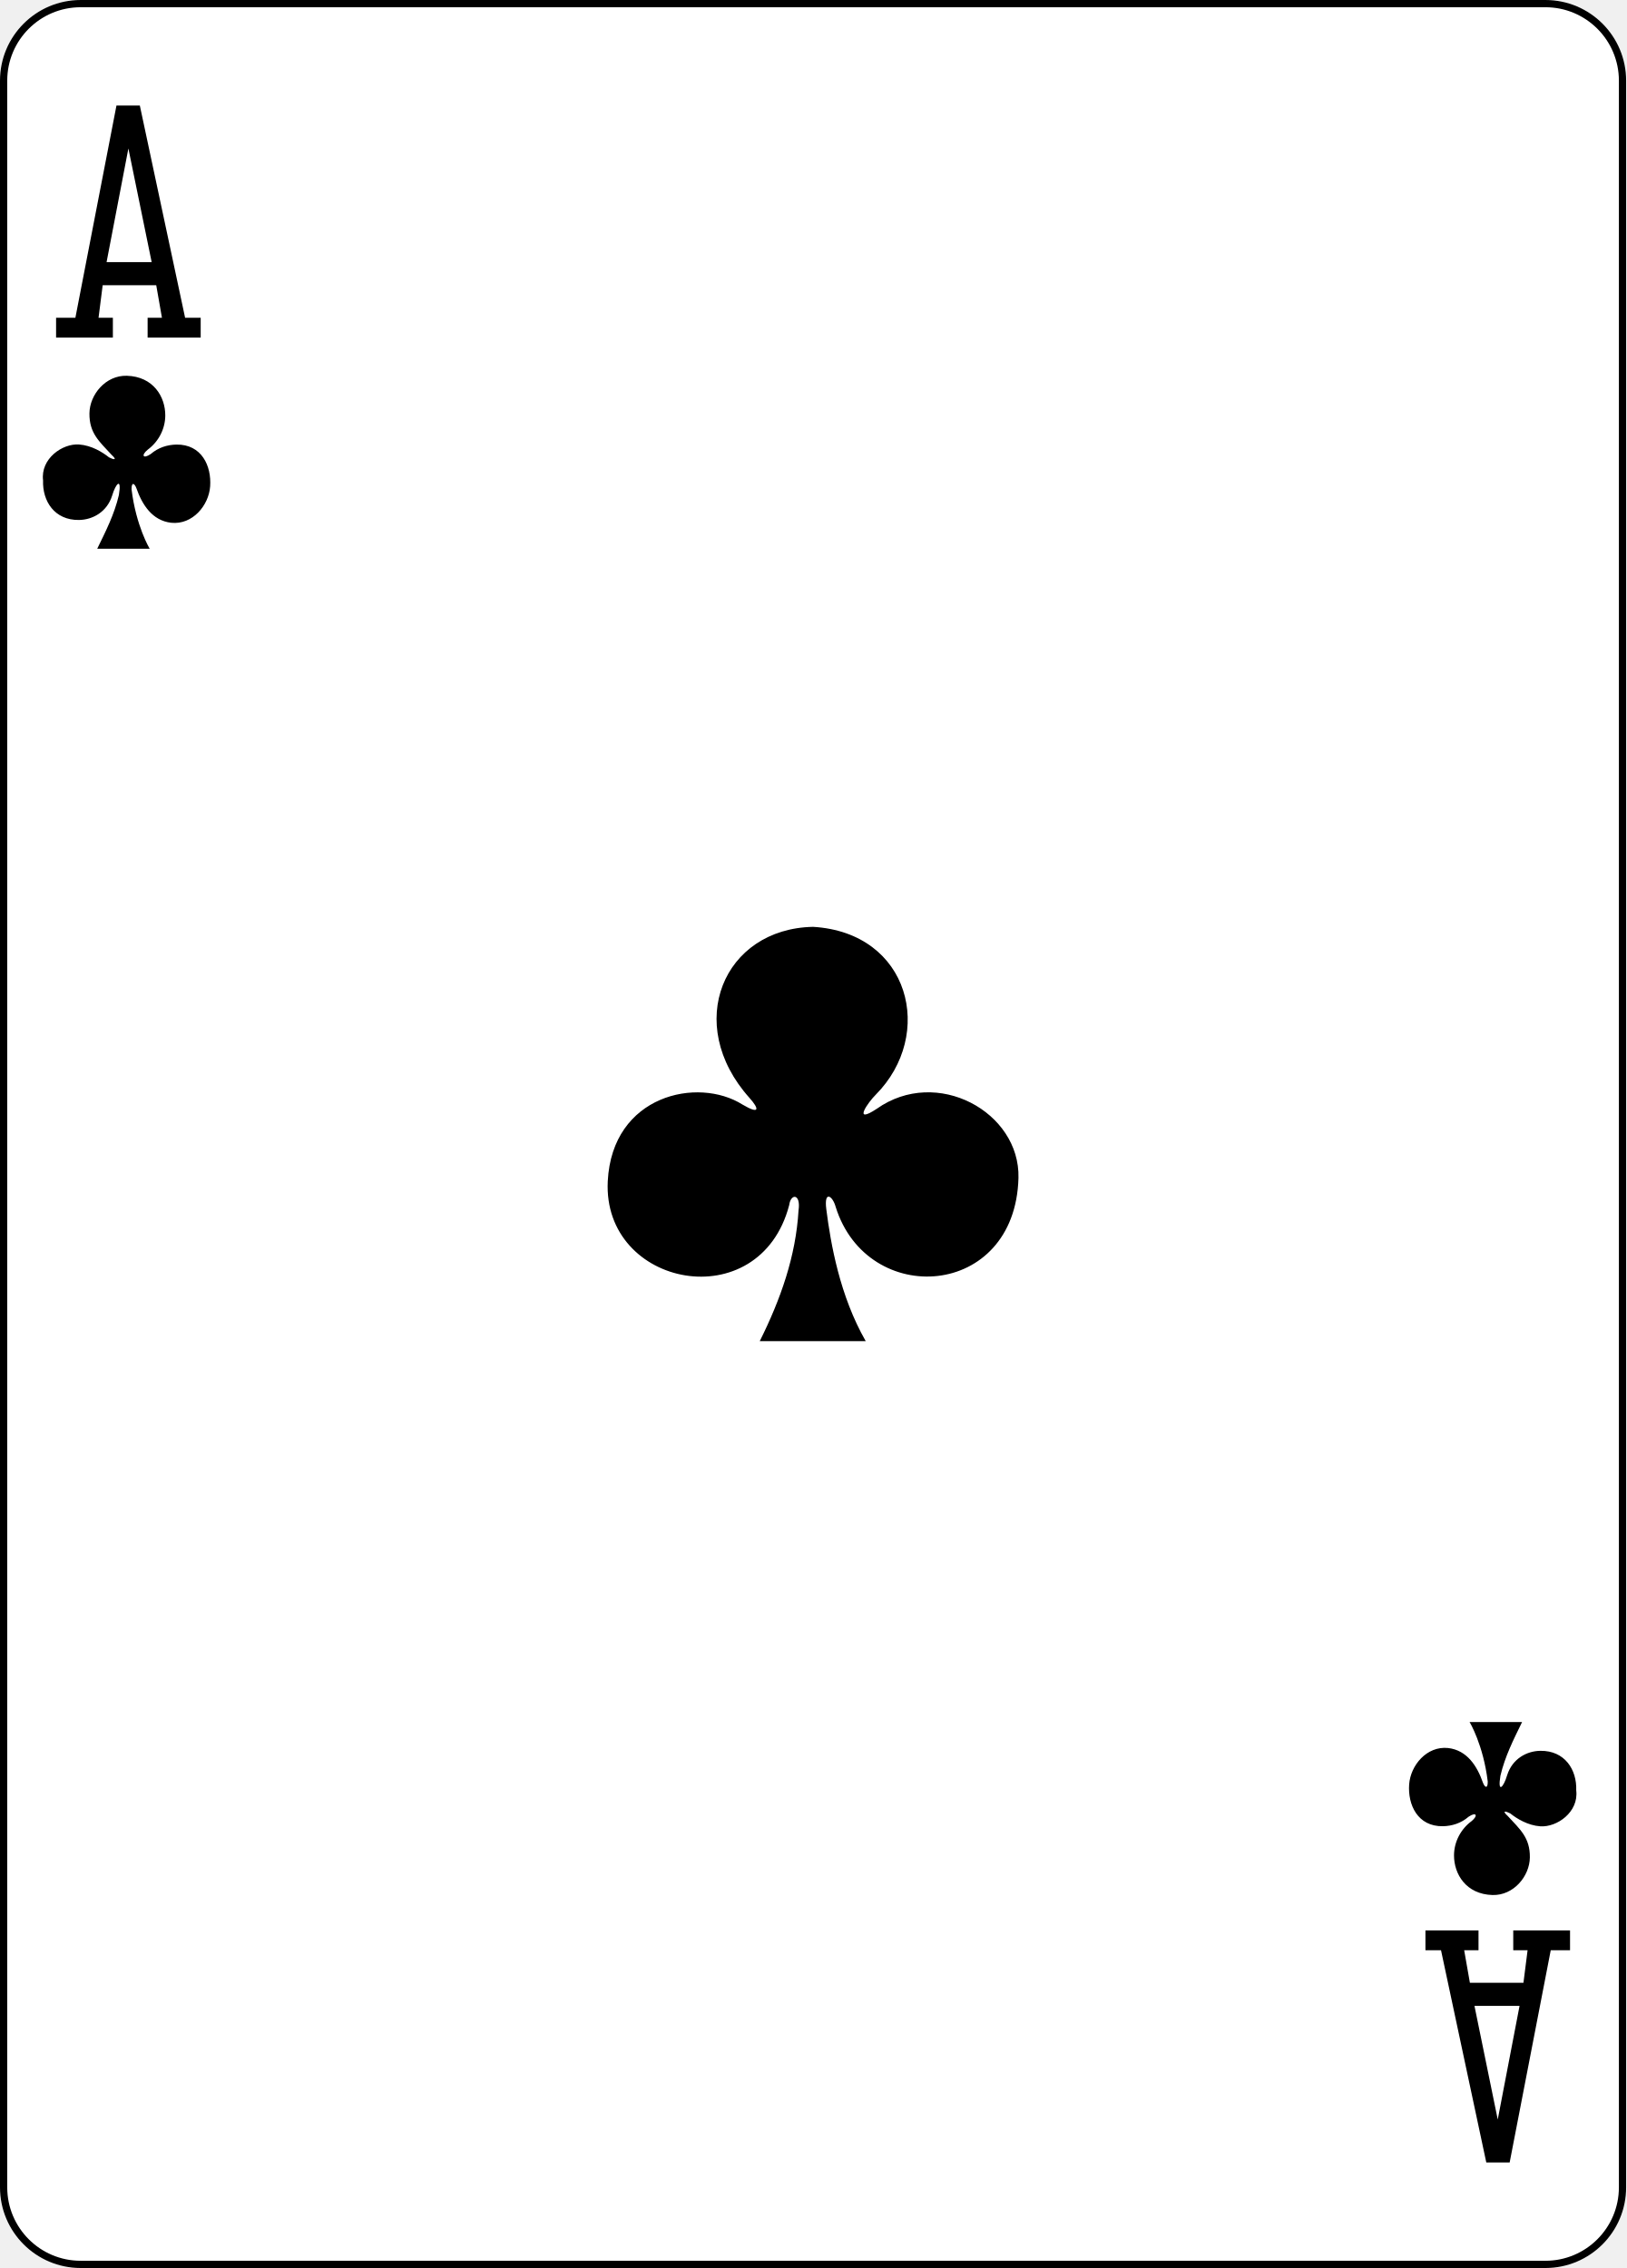
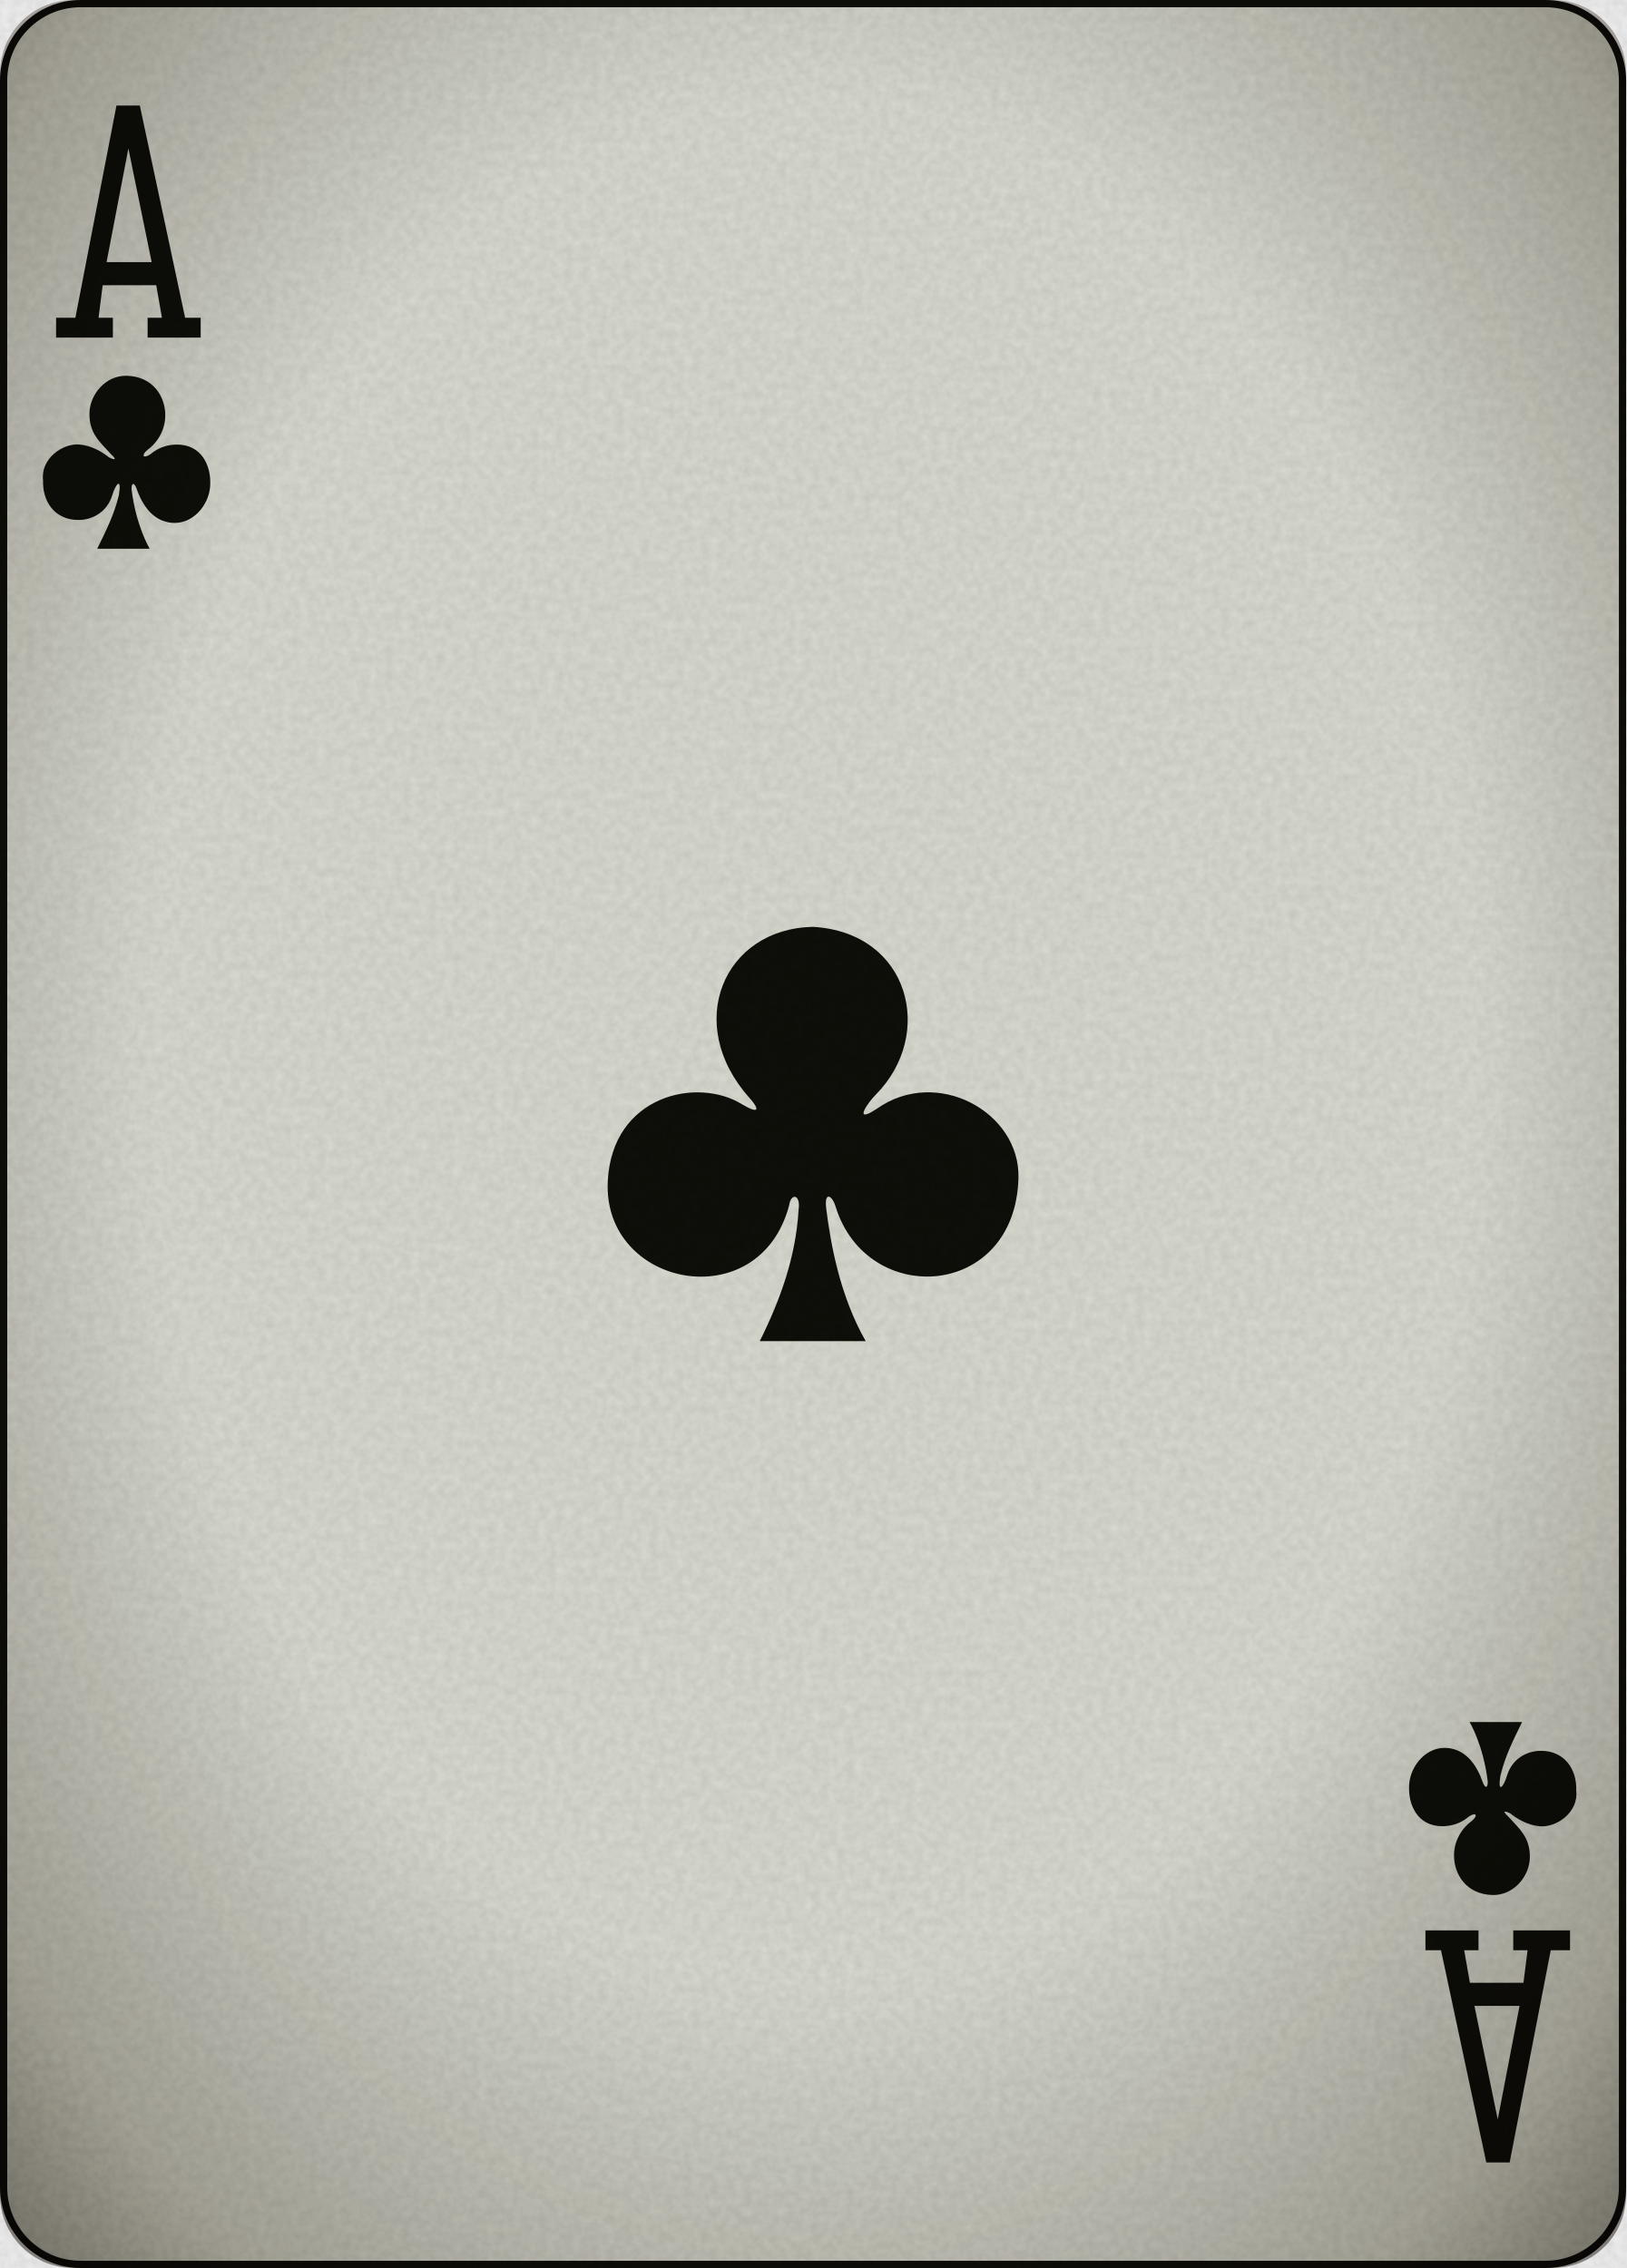
<svg xmlns="http://www.w3.org/2000/svg" version="1.1" id="svg4423" height="312.808" width="224.225">
-   <defs id="defs4425" />
-   <g id="layer1" transform="translate(-259.9347,-369.7772)">
+   <defs id="defs4425">
+     <filter id="envejecido" x="-15%" y="-15%" width="130%" height="130%" color-interpolation-filters="sRGB">
+       <feColorMatrix in="SourceGraphic" type="matrix" values="0.62 0.12 0.05 0 0.06                 0.05 0.70 0.05 0 0.06                 0.00 0.06 0.72 0 0.04                 0    0    0    1 0" result="warm" />
+       <feTurbulence type="fractalNoise" baseFrequency="0.85" numOctaves="2" seed="11" result="noise" />
+       <feColorMatrix in="noise" type="matrix" values="0 0 0 0 0                 0 0 0 0 0                 0 0 0 0 0                 0 0 0 0.10 0" result="noiseAlpha" />
+       <feComposite in="noiseAlpha" in2="warm" operator="over" result="grained" />
+     </filter>
+     <radialGradient id="vignette-grad" cx="50%" cy="46%" r="75%">
+       <stop offset="55%" stop-color="#2a1a0a" stop-opacity="0" />
+       <stop offset="85%" stop-color="#2a1a0a" stop-opacity="0.28" />
+       <stop offset="100%" stop-color="#160d05" stop-opacity="0.55" />
+     </radialGradient>
+   </defs>
+   <g id="layer1" transform="translate(-259.9347,-369.7772)" filter="url(#envejecido)">
    <g id="g3822" transform="translate(-713.3149,92.13511)" style="display:inline">
      <g id="g6650">
        <g transform="translate(-6.5580369e-5,0)" id="g8311">
          <g style="display:inline" id="g8869-5" transform="translate(-5060.953,3024.952)">
            <rect ry="10.63" rx="10.63" style="display:inline;fill:#ffffff;fill-opacity:1;stroke:#000000;stroke-width:0.997;stroke-miterlimit:4;stroke-dasharray:none;stroke-opacity:1" id="rect3232-5" width="223.228" height="311.811" x="6034.701" y="-2746.811" />
            <g transform="matrix(0.3010621,0,0,0.3010621,5730.642,-1948.112)" id="g8567-1" />
          </g>
        </g>
        <g id="g6643">
          <path style="display:inline;fill:#000000;fill-opacity:1" d="m 1033.986,-2499.928 0,-9.091 8.839,0 18.814,-97.227 10.705,0 20.736,97.227 7.134,0 0,9.091 -24.307,0 0,-9.091 6.566,0 -2.616,-14.9 -24.532,0 -1.894,14.9 6.566,0 0,9.091 z m 43.772,-34.598 -10.657,-52.05 -9.987,52.05 z" id="path7183-7" transform="matrix(0.3010621,0,0,0.3010621,669.6892,1076.84)" />
          <path id="path7186-1" d="m 1727.391,-1770.247 0,9.091 -8.839,0 -18.814,97.227 -10.705,0 -20.736,-97.227 -7.134,0 0,-9.091 24.307,0 0,9.091 -6.566,0 2.616,14.9 24.532,0 1.894,-14.9 -6.566,0 0,-9.091 z m -43.772,34.598 10.657,52.05 9.987,-52.05 z" style="display:inline;fill:#000000;fill-opacity:1" transform="matrix(0.3010621,0,0,0.3010621,669.6892,1076.84)" />
          <path style="display:inline;fill:#000000;fill-opacity:1" d="m 1078.011,462.617 c 2.879,-5.776 4.976,-11.701 5.348,-18.037 0.342,-2.332 -1.075,-2.371 -1.288,-0.729 -4.076,15.593 -25.763,11.37 -25.017,-3.297 0.605,-11.895 12.419,-14.454 18.582,-10.565 2.434,1.433 2.296,0.575 0.968,-0.912 -9.155,-10.211 -3.61,-23.362 8.761,-23.602 13.38,0.793 16.851,14.87 8.644,23.148 -1.021,0.995 -3.284,4.191 0.123,1.956 8.287,-5.888 19.787,0.443 19.553,9.521 -0.433,16.739 -20.839,17.987 -25.203,4.006 -0.42,-1.55 -1.629,-2.329 -1.295,0.304 0.605,4.767 1.857,11.953 5.437,18.206 z" id="path3235" />
          <path style="display:inline;fill:#000000;fill-opacity:1" d="m 986.657,353.322 c 1.192,-2.445 2.352,-4.721 2.984,-7.401 0.419,-2.528 -0.438,-1.589 -0.925,0.068 -0.721,2.297 -2.723,3.344 -4.58,3.369 -3.371,0.045 -5.053,-2.604 -4.948,-5.454 -0.368,-2.999 2.671,-5.12 4.962,-4.957 1.722,0.123 3.224,1.052 4.133,1.775 0.596,0.315 1.234,0.455 0.345,-0.358 -1.678,-1.833 -3.077,-2.964 -3.046,-5.711 0.029,-2.579 2.233,-5.268 5.155,-5.184 3.651,0.105 5.312,2.89 5.303,5.481 -0.01,1.888 -0.954,3.626 -2.411,4.703 -0.944,0.766 -0.679,1.34 0.398,0.615 1.035,-0.892 2.267,-1.283 3.545,-1.31 3.49,-0.055 4.855,2.961 4.655,5.764 -0.187,2.626 -2.423,5.328 -5.369,5.022 -2.631,-0.301 -4.013,-2.51 -4.805,-4.777 -0.262,-0.695 -0.676,-0.883 -0.664,0.153 0.608,5.057 2.492,8.204 2.505,8.202 z" id="path3430" />
          <path id="path3478" d="m 1183.126,515.155 c -1.192,2.445 -2.352,4.721 -2.984,7.401 -0.419,2.528 0.438,1.589 0.925,-0.068 0.721,-2.297 2.723,-3.344 4.58,-3.369 3.371,-0.045 5.053,2.604 4.948,5.454 0.368,2.999 -2.671,5.12 -4.962,4.957 -1.722,-0.123 -3.224,-1.052 -4.133,-1.775 -0.596,-0.315 -1.234,-0.455 -0.345,0.358 1.678,1.833 3.077,2.964 3.046,5.711 -0.029,2.579 -2.233,5.268 -5.155,5.184 -3.651,-0.105 -5.312,-2.89 -5.303,-5.481 0.01,-1.888 0.954,-3.626 2.411,-4.703 0.944,-0.766 0.679,-1.34 -0.398,-0.615 -1.035,0.892 -2.267,1.283 -3.545,1.31 -3.49,0.055 -4.855,-2.961 -4.655,-5.764 0.187,-2.626 2.423,-5.328 5.369,-5.022 2.631,0.301 4.013,2.51 4.805,4.777 0.262,0.695 0.676,0.883 0.664,-0.153 -0.608,-5.057 -2.492,-8.204 -2.505,-8.202 z" style="display:inline;fill:#000000;fill-opacity:1" />
        </g>
      </g>
    </g>
  </g>
+   <rect x="0" y="0" width="224.225" height="312.808" rx="10.09" ry="10.09" fill="url(#vignette-grad)" style="mix-blend-mode:multiply" />
</svg>
